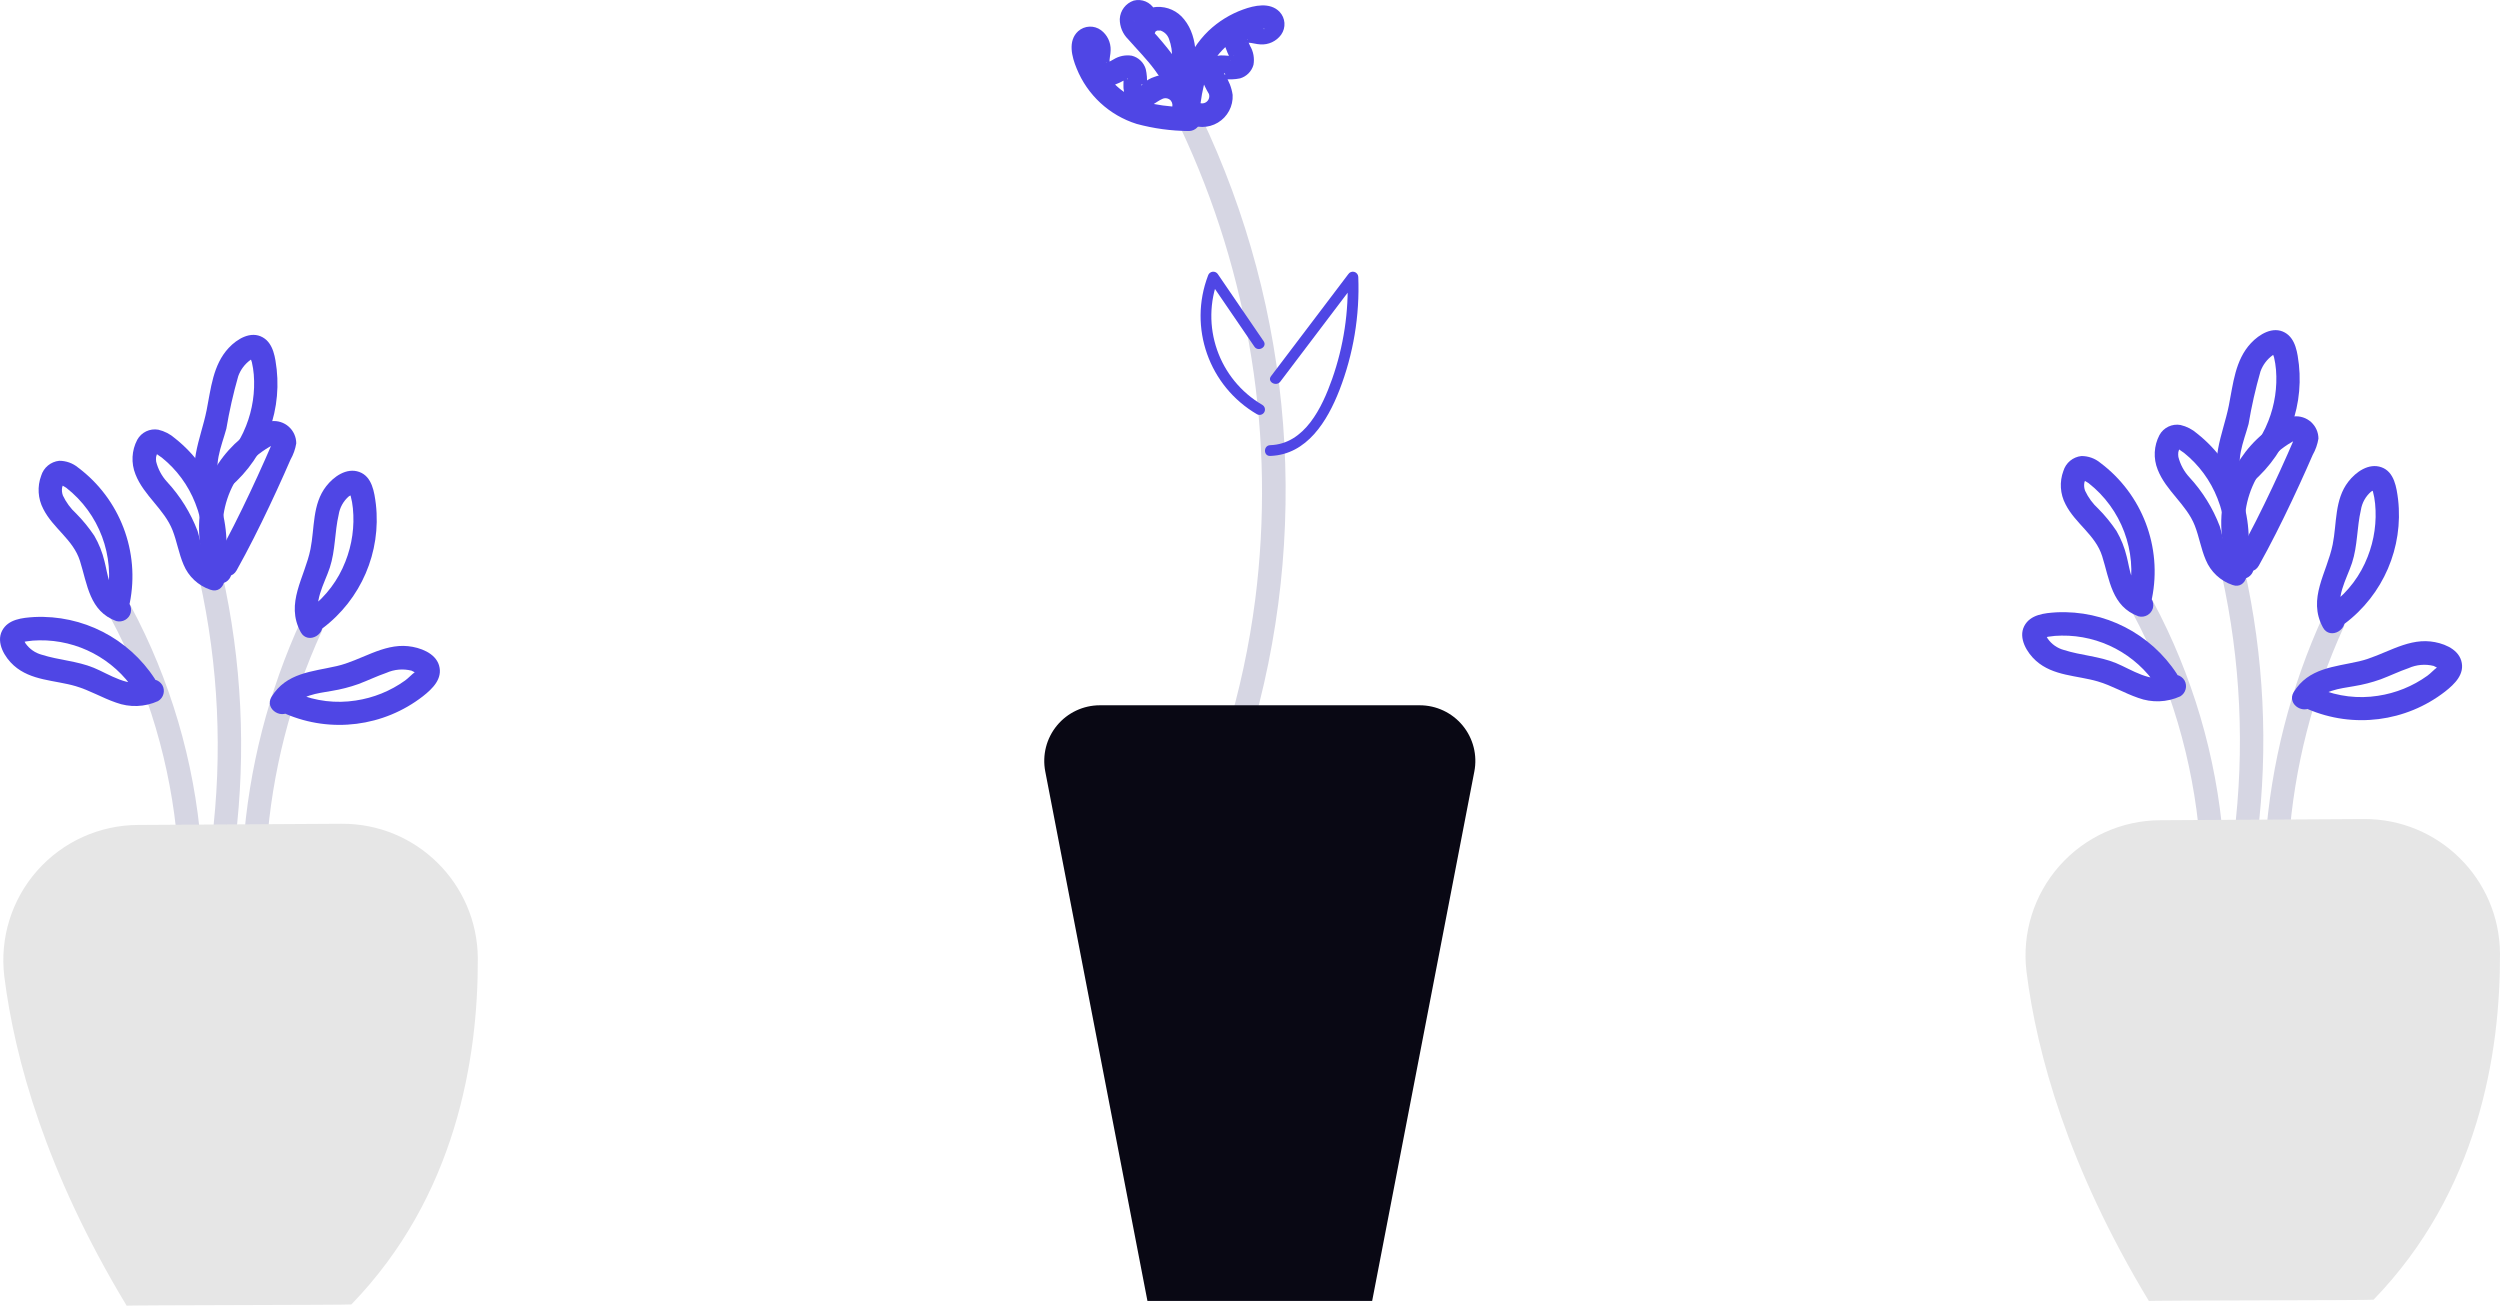
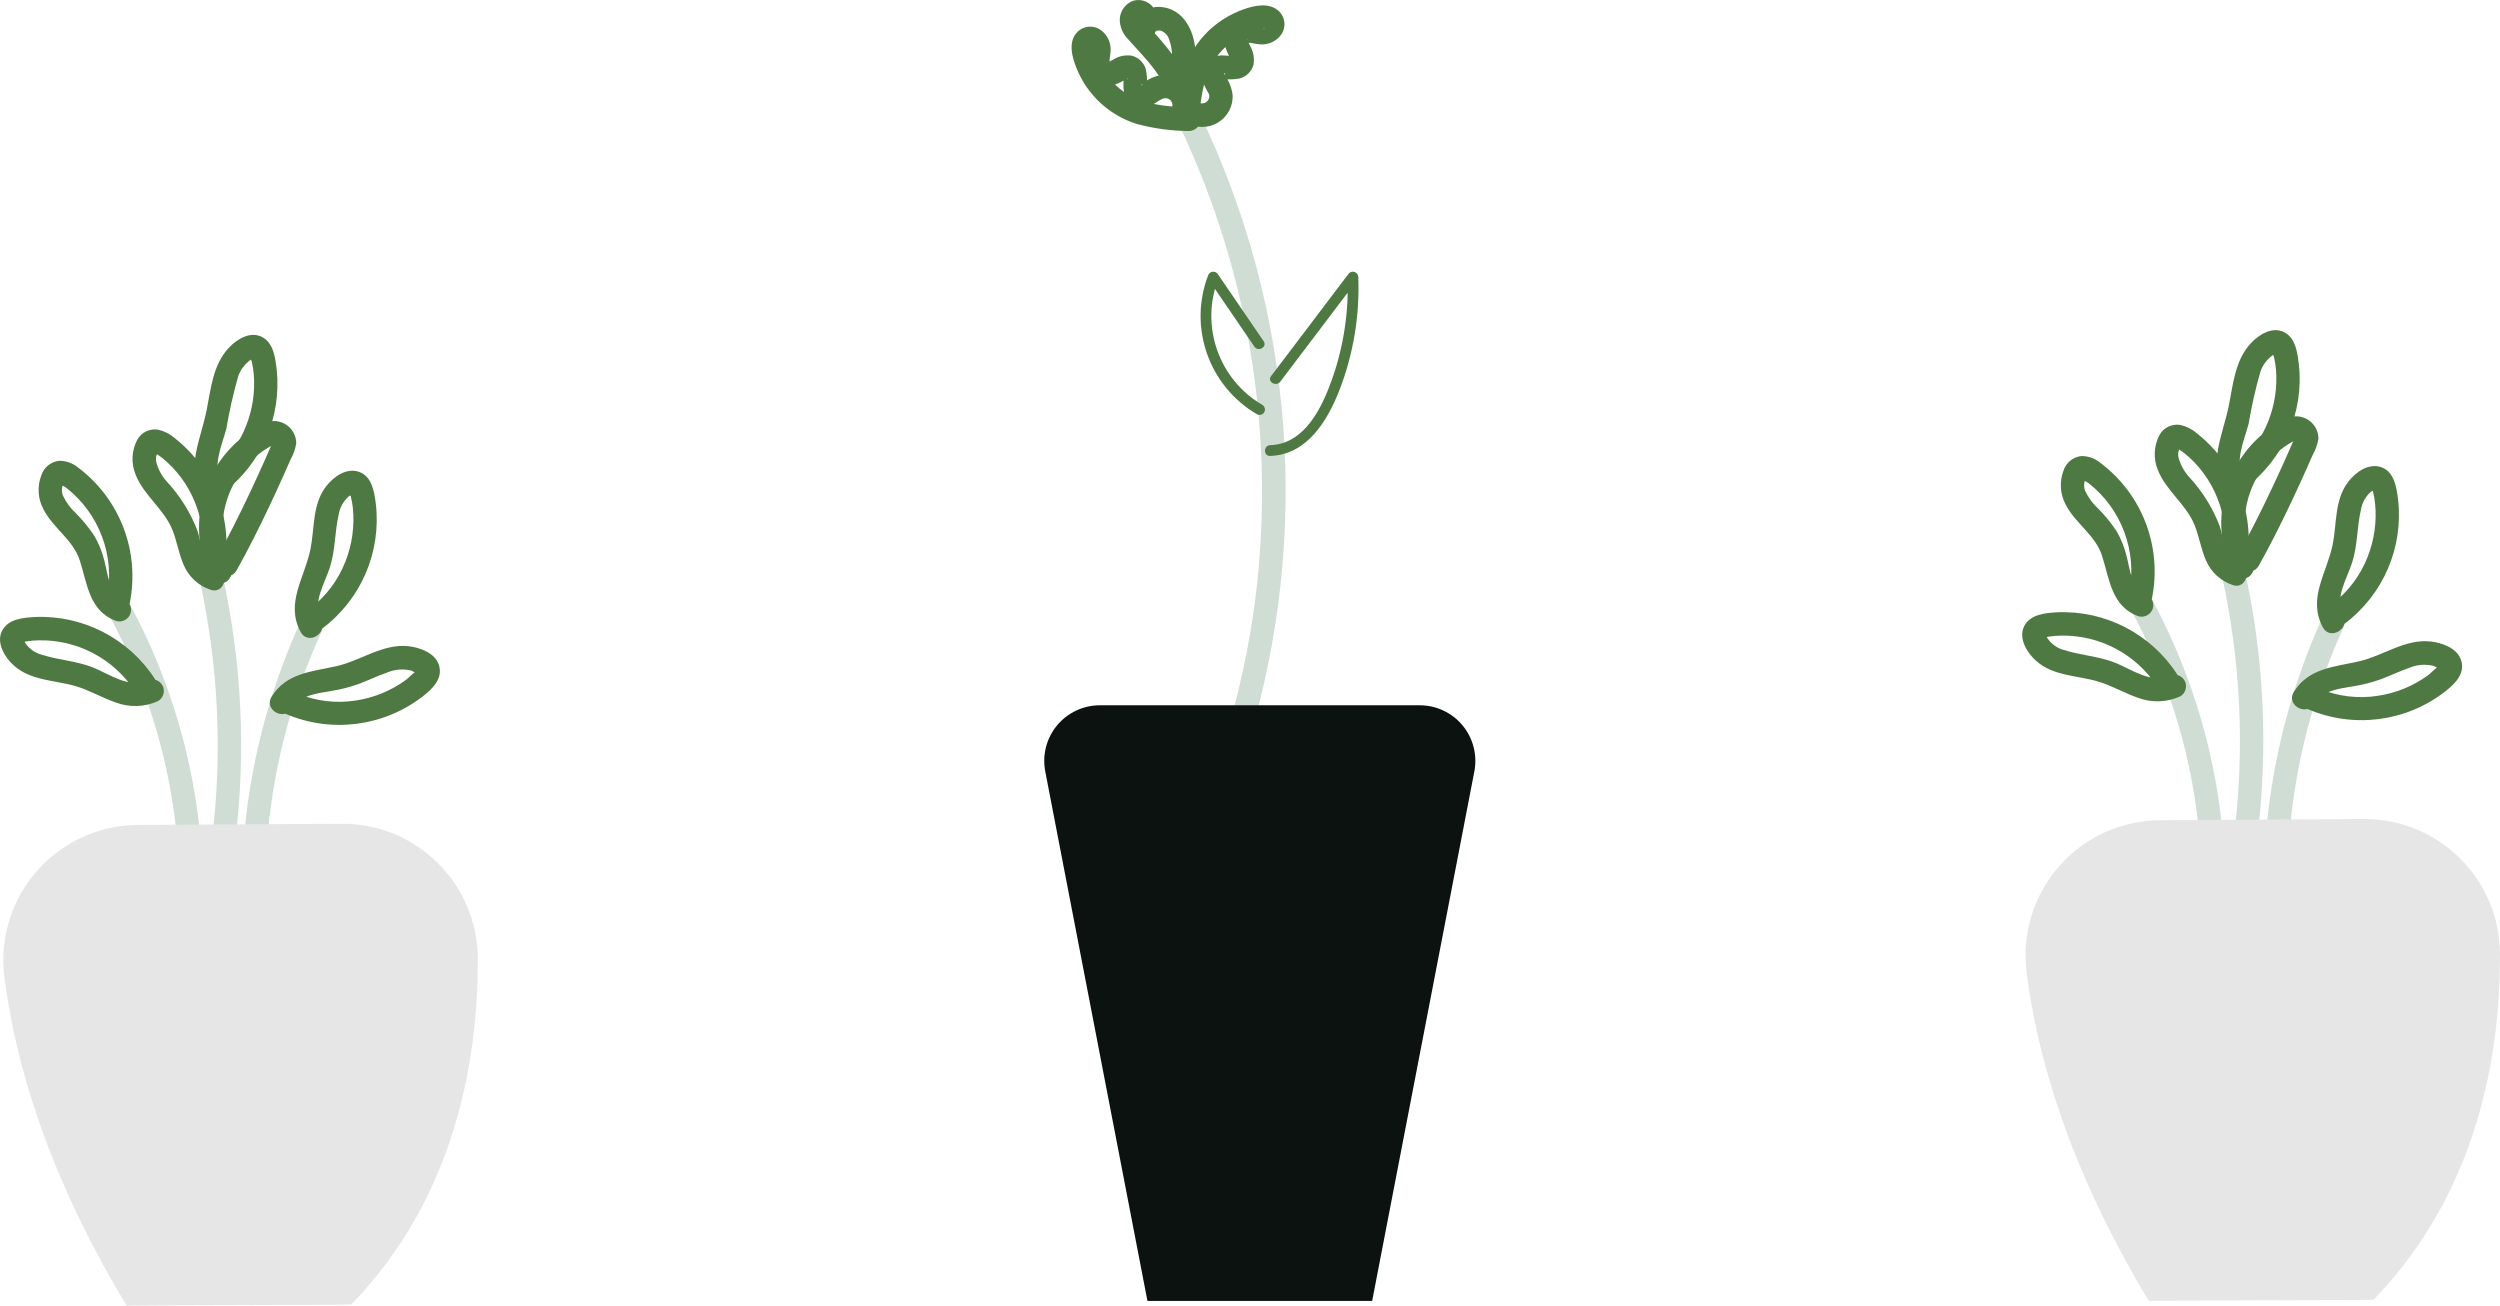
<svg xmlns="http://www.w3.org/2000/svg" width="959.999" height="501.403" viewBox="0 0 959.999 501.403" role="img" artist="Katerina Limpitsouni" source="https://undraw.co/">
  <g transform="translate(-480 -87.901)">
    <g transform="translate(880.992 87.901)">
      <g transform="translate(10.51 0)">
-         <path d="M849.472,751.681a334.007,334.007,0,0,0-18.415-240.543c-2.491-5.232-10.263-.664-7.779,4.546a327.894,327.894,0,0,1,28.748,181.35,320.519,320.519,0,0,1-11.244,52.25,4.508,4.508,0,0,0,8.685,2.4Z" transform="translate(-781.53 -466.738)" fill="#d6d6e3" />
-         <path d="M835.672,563.557,865.326,524.4l-3.852-1.043a105.254,105.254,0,0,1-5.908,39.205c-3.835,10.832-10.456,24.963-23.786,25.4-2.654.087-2.666,4.222,0,4.135,14.183-.463,21.991-13.489,26.595-25.276a108.284,108.284,0,0,0,7.236-43.463,2.087,2.087,0,0,0-3.852-1.043L832.1,561.47c-1.612,2.121,1.982,4.183,3.57,2.087Z" transform="translate(-755.534 -417.015)" fill="#4f46e5" />
-         <path d="M843.193,547.322,825.627,521.6a2.1,2.1,0,0,0-3.778.493,43.659,43.659,0,0,0,18.806,53.286,2.069,2.069,0,0,0,2.087-3.57,39.557,39.557,0,0,1-16.9-48.616l-3.778.493,17.569,25.716C841.108,551.592,844.7,549.526,843.193,547.322Z" transform="translate(-769.455 -416.298)" fill="#4f46e5" />
-         <path d="M857.5,531.932c-8.858-.436-18.067-.977-25.481-6.405a27.763,27.763,0,0,1-7.027-7.6,26.993,26.993,0,0,1-2.319-4.469,14.131,14.131,0,0,1-1.183-4.711c0,.432.429-.352,0,0l-.646.513a1.589,1.589,0,0,1-2.07.425c-.7.088-.218-1.089-.351,1a20.394,20.394,0,0,0-.028,6.792,8.082,8.082,0,0,0,10.407,5.8,29.573,29.573,0,0,0,4.364-2.056l.4-.2q.745-.351.123-.056c.351-.58.538.559-.032-.095h.379l-.457-.028a1.683,1.683,0,0,1-1.18-.878q-.218-.675-.071-.2c.144.2.148,1.093.077.225.024.292.024.587.028.878,0,.752-.046,1.5-.046,2.252a10.511,10.511,0,0,0,1.181,5.39,7.234,7.234,0,0,0,6.6,3.45c2.941-.137,4.606-2.189,7.091-3.306a2.775,2.775,0,0,1,3.341.643,2.86,2.86,0,0,1,.351,2.941,4.617,4.617,0,0,0,1.616,6.163,4.547,4.547,0,0,0,6.163-1.616,11.7,11.7,0,0,0-10.421-17.41,11.49,11.49,0,0,0-4.009.783,11.646,11.646,0,0,0-4.255,2.459c-1.6,1.982-.5-.049-.425.352,0-.046,1.6.892,1.722.973l.158.408q-.172-.756-.063.039c0-.429-.046-.857-.046-1.29a19.992,19.992,0,0,0-.439-5.941,7.5,7.5,0,0,0-5.352-5.123,10.242,10.242,0,0,0-6.992,1.405,25.7,25.7,0,0,1-2.46,1.272c.741-.281-.246.091-.351.045-.551-.211.527,0,.583,0,.313.137.812.8.857.808-.2-.042-.186-.738-.193-.864-.105-1.578.425-3.162.425-4.729a9.23,9.23,0,0,0-3.707-7.751,6.971,6.971,0,0,0-8.76.4c-4.079,3.753-2.414,9.887-.587,14.307a36.7,36.7,0,0,0,23.049,21.3,78.578,78.578,0,0,0,20.028,2.727,4.5,4.5,0,1,0,0-9.009Z" transform="translate(-812.488 -490.642)" fill="#4f46e5" />
-         <path d="M831.43,542.469c.833-8.433,1.8-17.392,7.15-24.307a28.589,28.589,0,0,1,8.542-7.319,25.586,25.586,0,0,1,4.75-2.108c.924-.3,1.862-.509,2.811-.763,1.655-.453-.312-.049.534-.116a6.723,6.723,0,0,1,.724-.025q.854.053.214,0c.657-.379.45.4.158,0l-.267-.2a2.182,2.182,0,0,1-.481-2.495c-.053-.576.952-.127-.506-.352a20.463,20.463,0,0,0-7.214-.411,8.05,8.05,0,0,0-6.324,10.207,39.273,39.273,0,0,0,2,4.722c-.292-.7.018.119.074.306.165.552-.123.766.063.127a2.885,2.885,0,0,1,.26-.864,1.7,1.7,0,0,1,.558-.548q.784-.288.036-.067c.067-.112,1.054,0,0-.028-.425,0-.85,0-1.276-.028-.653-.035-1.3-.105-1.953-.137a9.97,9.97,0,0,0-5.488,1.054,7.221,7.221,0,0,0-3.391,7.586,34.965,34.965,0,0,0,2.917,6.145,2.759,2.759,0,0,1-4.055,3.208c-5.066-2.832-9.613,4.944-4.546,7.779a11.693,11.693,0,0,0,17.7-10.643,18.439,18.439,0,0,0-2.962-7.677s-.482-.766-.292-.7c1.17.376-.587,1.838-.826,2.083l-.425.186q.749-.165-.081-.017c.414-.018.822,0,1.237,0a18.458,18.458,0,0,0,6.195-.214,7.534,7.534,0,0,0,5.154-5.193,10.693,10.693,0,0,0-1.307-7.294c-.14-.306-.861-1.964-.643-1.36-.028-.074-.376-1.209-.351-1.209.45,0-.475,1.55.066.453.633-1.275-.615,1.332-.7.987-.035-.144.84-.095.882-.091,1.577.039,3.12.6,4.7.657a9.093,9.093,0,0,0,7.98-3.724,6.964,6.964,0,0,0-.633-8.823c-3.678-3.753-9.662-2.431-14.019-.836a38.123,38.123,0,0,0-13.228,8.169,37.11,37.11,0,0,0-9.255,14.473,80.768,80.768,0,0,0-3.476,19.405,4.536,4.536,0,0,0,4.5,4.5,4.6,4.6,0,0,0,4.484-4.5Z" transform="translate(-782.588 -496.755)" fill="#4f46e5" />
-         <path d="M847.071,534.606a115.32,115.32,0,0,0-13.643-20.2q-1.846-2.2-3.805-4.3a30.056,30.056,0,0,1-3.334-3.63c-.193-.32-.148-.492-.257-.562q-.119-.467,0-.06a.8.8,0,0,1,0,.562c.056.351-.351.284.039-.06-.7.615-1.268,1.191-2.393.847-.422-.13-.7-.587-1.026-.759s.088-.14,0,.113c-.176.516-.636,1.69-.921,2.379l8.685,2.4c.116-.555.527-1.114,0-.471a5.922,5.922,0,0,1,.647-.653q-.436.351.239-.088c-.626.232.664-.2.681-.2-.871.186,1.191.183.439.024a5.2,5.2,0,0,1,3.559,3.268,18.732,18.732,0,0,1,1.173,7.674,41.111,41.111,0,0,1-.917,8.882,4.511,4.511,0,1,0,8.7,2.378c1.8-8.4,2.66-19.279-3.109-26.383a12.513,12.513,0,0,0-10.565-4.792,10.587,10.587,0,0,0-9.512,7.951,4.505,4.505,0,0,0,8.686,2.4,10.272,10.272,0,0,0,0-9.431,7.178,7.178,0,0,0-7.958-3.362,7.867,7.867,0,0,0-5.376,7.09,10.769,10.769,0,0,0,3.222,7.765c3.412,3.9,7.052,7.512,10.147,11.7a110.489,110.489,0,0,1,8.823,14.054,4.5,4.5,0,1,0,7.779-4.547Z" transform="translate(-798.615 -498.312)" fill="#4f46e5" />
+         <path d="M849.472,751.681a334.007,334.007,0,0,0-18.415-240.543c-2.491-5.232-10.263-.664-7.779,4.546a327.894,327.894,0,0,1,28.748,181.35,320.519,320.519,0,0,1-11.244,52.25,4.508,4.508,0,0,0,8.685,2.4Z" transform="translate(-781.53 -466.738)" fill="#d0ddd4" />
+         <path d="M835.672,563.557,865.326,524.4l-3.852-1.043a105.254,105.254,0,0,1-5.908,39.205c-3.835,10.832-10.456,24.963-23.786,25.4-2.654.087-2.666,4.222,0,4.135,14.183-.463,21.991-13.489,26.595-25.276a108.284,108.284,0,0,0,7.236-43.463,2.087,2.087,0,0,0-3.852-1.043L832.1,561.47c-1.612,2.121,1.982,4.183,3.57,2.087Z" transform="translate(-755.534 -417.015)" fill="#4f7942" />
+         <path d="M843.193,547.322,825.627,521.6a2.1,2.1,0,0,0-3.778.493,43.659,43.659,0,0,0,18.806,53.286,2.069,2.069,0,0,0,2.087-3.57,39.557,39.557,0,0,1-16.9-48.616l-3.778.493,17.569,25.716C841.108,551.592,844.7,549.526,843.193,547.322Z" transform="translate(-769.455 -416.298)" fill="#4f7942" />
+         <path d="M857.5,531.932c-8.858-.436-18.067-.977-25.481-6.405a27.763,27.763,0,0,1-7.027-7.6,26.993,26.993,0,0,1-2.319-4.469,14.131,14.131,0,0,1-1.183-4.711c0,.432.429-.352,0,0l-.646.513a1.589,1.589,0,0,1-2.07.425c-.7.088-.218-1.089-.351,1a20.394,20.394,0,0,0-.028,6.792,8.082,8.082,0,0,0,10.407,5.8,29.573,29.573,0,0,0,4.364-2.056l.4-.2q.745-.351.123-.056c.351-.58.538.559-.032-.095h.379l-.457-.028a1.683,1.683,0,0,1-1.18-.878q-.218-.675-.071-.2c.144.2.148,1.093.077.225.024.292.024.587.028.878,0,.752-.046,1.5-.046,2.252a10.511,10.511,0,0,0,1.181,5.39,7.234,7.234,0,0,0,6.6,3.45c2.941-.137,4.606-2.189,7.091-3.306a2.775,2.775,0,0,1,3.341.643,2.86,2.86,0,0,1,.351,2.941,4.617,4.617,0,0,0,1.616,6.163,4.547,4.547,0,0,0,6.163-1.616,11.7,11.7,0,0,0-10.421-17.41,11.49,11.49,0,0,0-4.009.783,11.646,11.646,0,0,0-4.255,2.459c-1.6,1.982-.5-.049-.425.352,0-.046,1.6.892,1.722.973l.158.408q-.172-.756-.063.039c0-.429-.046-.857-.046-1.29a19.992,19.992,0,0,0-.439-5.941,7.5,7.5,0,0,0-5.352-5.123,10.242,10.242,0,0,0-6.992,1.405,25.7,25.7,0,0,1-2.46,1.272c.741-.281-.246.091-.351.045-.551-.211.527,0,.583,0,.313.137.812.8.857.808-.2-.042-.186-.738-.193-.864-.105-1.578.425-3.162.425-4.729a9.23,9.23,0,0,0-3.707-7.751,6.971,6.971,0,0,0-8.76.4c-4.079,3.753-2.414,9.887-.587,14.307a36.7,36.7,0,0,0,23.049,21.3,78.578,78.578,0,0,0,20.028,2.727,4.5,4.5,0,1,0,0-9.009Z" transform="translate(-812.488 -490.642)" fill="#4f7942" />
+         <path d="M831.43,542.469c.833-8.433,1.8-17.392,7.15-24.307a28.589,28.589,0,0,1,8.542-7.319,25.586,25.586,0,0,1,4.75-2.108c.924-.3,1.862-.509,2.811-.763,1.655-.453-.312-.049.534-.116a6.723,6.723,0,0,1,.724-.025q.854.053.214,0c.657-.379.45.4.158,0l-.267-.2a2.182,2.182,0,0,1-.481-2.495c-.053-.576.952-.127-.506-.352a20.463,20.463,0,0,0-7.214-.411,8.05,8.05,0,0,0-6.324,10.207,39.273,39.273,0,0,0,2,4.722c-.292-.7.018.119.074.306.165.552-.123.766.063.127a2.885,2.885,0,0,1,.26-.864,1.7,1.7,0,0,1,.558-.548q.784-.288.036-.067c.067-.112,1.054,0,0-.028-.425,0-.85,0-1.276-.028-.653-.035-1.3-.105-1.953-.137a9.97,9.97,0,0,0-5.488,1.054,7.221,7.221,0,0,0-3.391,7.586,34.965,34.965,0,0,0,2.917,6.145,2.759,2.759,0,0,1-4.055,3.208c-5.066-2.832-9.613,4.944-4.546,7.779a11.693,11.693,0,0,0,17.7-10.643,18.439,18.439,0,0,0-2.962-7.677s-.482-.766-.292-.7c1.17.376-.587,1.838-.826,2.083l-.425.186q.749-.165-.081-.017c.414-.018.822,0,1.237,0a18.458,18.458,0,0,0,6.195-.214,7.534,7.534,0,0,0,5.154-5.193,10.693,10.693,0,0,0-1.307-7.294c-.14-.306-.861-1.964-.643-1.36-.028-.074-.376-1.209-.351-1.209.45,0-.475,1.55.066.453.633-1.275-.615,1.332-.7.987-.035-.144.84-.095.882-.091,1.577.039,3.12.6,4.7.657a9.093,9.093,0,0,0,7.98-3.724,6.964,6.964,0,0,0-.633-8.823c-3.678-3.753-9.662-2.431-14.019-.836a38.123,38.123,0,0,0-13.228,8.169,37.11,37.11,0,0,0-9.255,14.473,80.768,80.768,0,0,0-3.476,19.405,4.536,4.536,0,0,0,4.5,4.5,4.6,4.6,0,0,0,4.484-4.5Z" transform="translate(-782.588 -496.755)" fill="#4f7942" />
+         <path d="M847.071,534.606a115.32,115.32,0,0,0-13.643-20.2q-1.846-2.2-3.805-4.3a30.056,30.056,0,0,1-3.334-3.63c-.193-.32-.148-.492-.257-.562q-.119-.467,0-.06a.8.8,0,0,1,0,.562c.056.351-.351.284.039-.06-.7.615-1.268,1.191-2.393.847-.422-.13-.7-.587-1.026-.759s.088-.14,0,.113c-.176.516-.636,1.69-.921,2.379l8.685,2.4c.116-.555.527-1.114,0-.471a5.922,5.922,0,0,1,.647-.653q-.436.351.239-.088c-.626.232.664-.2.681-.2-.871.186,1.191.183.439.024a5.2,5.2,0,0,1,3.559,3.268,18.732,18.732,0,0,1,1.173,7.674,41.111,41.111,0,0,1-.917,8.882,4.511,4.511,0,1,0,8.7,2.378c1.8-8.4,2.66-19.279-3.109-26.383a12.513,12.513,0,0,0-10.565-4.792,10.587,10.587,0,0,0-9.512,7.951,4.505,4.505,0,0,0,8.686,2.4,10.272,10.272,0,0,0,0-9.431,7.178,7.178,0,0,0-7.958-3.362,7.867,7.867,0,0,0-5.376,7.09,10.769,10.769,0,0,0,3.222,7.765c3.412,3.9,7.052,7.512,10.147,11.7a110.489,110.489,0,0,1,8.823,14.054,4.5,4.5,0,1,0,7.779-4.547Z" transform="translate(-798.615 -498.312)" fill="#4f7942" />
      </g>
-       <path d="M935.779,794.686h-86.29l-39.24-203.331a21.359,21.359,0,0,1,20.972-25.4H954.05a21.359,21.359,0,0,1,20.972,25.4Z" transform="translate(-809.864 -295.127)" fill="#090814" />
+       <path d="M935.779,794.686h-86.29l-39.24-203.331a21.359,21.359,0,0,1,20.972-25.4H954.05a21.359,21.359,0,0,1,20.972,25.4Z" transform="translate(-809.864 -295.127)" fill="#0b1210" />
    </g>
    <g transform="translate(480 216.501)">
      <g transform="translate(0 0)">
-         <path d="M710.529,658.461a301.225,301.225,0,0,0-5.035-102.737c-1.261-5.656-9.95-3.26-8.685,2.4a294.084,294.084,0,0,1,4.712,100.341C700.807,664.2,709.823,664.15,710.529,658.461Z" transform="translate(-620.193 -464.155)" fill="#d6d6e3" />
-         <path d="M709.924,646.678a239.278,239.278,0,0,1,21.1-82.632c2.4-5.235-5.361-9.817-7.779-4.546a251.6,251.6,0,0,0-22.332,87.179C700.5,652.462,709.512,652.437,709.924,646.678Z" transform="translate(-607.522 -450.127)" fill="#d6d6e3" />
-         <path d="M723.329,649.583A234.424,234.424,0,0,0,696.4,558.131c-2.737-5.112-10.516-.569-7.779,4.546a223.315,223.315,0,0,1,25.7,86.9C714.791,655.32,723.807,655.359,723.329,649.583Z" transform="translate(-646.134 -453.955)" fill="#d6d6e3" />
-         <path d="M713.509,595.356c-5.141-1.876-5.717-9.711-6.915-14.219a36.417,36.417,0,0,0-3.925-9.838,57.736,57.736,0,0,0-6.974-8.545,22.137,22.137,0,0,1-5.074-6.886,6,6,0,0,1-.3-3.13,7.65,7.65,0,0,0,.376-1.406l.067-.155q.425-.826-1.283.242c0,.067,2.178,1.275,2.407,1.448A42.944,42.944,0,0,1,707.592,594.8c-1.166,5.66,7.515,8.081,8.685,2.4a52.152,52.152,0,0,0-19.845-52.1,11.274,11.274,0,0,0-7.259-2.586,8.127,8.127,0,0,0-6.9,5.727A15.688,15.688,0,0,0,683.078,561c3.745,7.46,11.493,11.742,14.082,19.95,2.874,9.114,3.661,19.356,13.952,23.109a4.546,4.546,0,0,0,5.541-3.162,4.6,4.6,0,0,0-3.162-5.541Z" transform="translate(-666.46 -494.169)" fill="#4f46e5" />
-         <path d="M722.572,592.354c-5.341-1.936-5.857-9.181-7.3-13.847a58.408,58.408,0,0,0-11.679-18.829,17.943,17.943,0,0,1-4.216-7.8,6.967,6.967,0,0,1-.042-1.69c.056-.541.51-1.377.432-1.869l.067-.155q.425-.826-1.282.242a6.465,6.465,0,0,1,.766.352c.678.579,1.539,1.015,2.249,1.581a42.129,42.129,0,0,1,12.81,17.438,42.572,42.572,0,0,1,2.291,24.019c-1.166,5.657,7.515,8.081,8.686,2.4a52.156,52.156,0,0,0-18.776-51.3,14.739,14.739,0,0,0-6.384-3.285,7.7,7.7,0,0,0-8.081,3.865,15.832,15.832,0,0,0-.682,13.274c3.187,8.18,11.072,13.376,14.251,21.51,1.683,4.308,2.382,8.918,4.216,13.176a17.006,17.006,0,0,0,10.277,9.617c5.46,1.978,7.811-6.722,2.4-8.686Z" transform="translate(-639.408 -503.205)" fill="#4f46e5" />
-         <path d="M715.906,600.874c-3.475-6.43,1.384-14.054,3.4-20.224,2.171-6.637,1.845-13.576,3.4-20.312a11.7,11.7,0,0,1,3.918-7.059c.569-.432,2.382-.924.956-1.128-1.054-.148-.538.028-.257,1.033a28.088,28.088,0,0,1,.843,4.684,43.92,43.92,0,0,1-2.871,20.463,41.575,41.575,0,0,1-13.383,17.891,4.649,4.649,0,0,0-1.616,6.163A4.536,4.536,0,0,0,716.464,604a52.219,52.219,0,0,0,20.526-47.725c-.58-4.532-1.406-10.586-6.388-12.361-4.866-1.739-9.81,1.788-12.695,5.509-5.386,6.943-4.389,15.99-6.026,24.138-2.2,10.927-9.778,20.73-3.753,31.861,2.758,5.1,10.541.559,7.779-4.547Z" transform="translate(-592.658 -491.294)" fill="#4f46e5" />
-         <path d="M706.674,587.86c-3.735-6.848-.053-14.529,1.806-21.4a182.811,182.811,0,0,1,4.568-20.182,13.189,13.189,0,0,1,4.666-6.216,10.9,10.9,0,0,1,1.336-.724c-.046-.306-1.367-.19-1.321-.292a10.546,10.546,0,0,0,.545,1.859,33.456,33.456,0,0,1,.741,4.75,44.069,44.069,0,0,1-2.945,19.676,41.579,41.579,0,0,1-13.383,17.891,4.648,4.648,0,0,0-1.616,6.163A4.536,4.536,0,0,0,707.232,591a52.188,52.188,0,0,0,20.579-47.328c-.527-4.3-1.163-9.922-5.361-12.3-4.606-2.614-9.891.657-13.064,4.055-6.1,6.535-6.816,15.636-8.492,23.98-2.249,11.212-8.039,21.939-2,33.028,2.776,5.091,10.558.548,7.779-4.546Z" transform="translate(-621.562 -530.432)" fill="#4f46e5" />
-         <path d="M711.917,584.319c3.236-5.27,9.8-5.794,15.361-6.785a58.152,58.152,0,0,0,10.221-2.625c3.6-1.346,7.073-3.043,10.713-4.294a14.873,14.873,0,0,1,9.677-.854c.183.063,2.217,1.181,2.294,1.142.292-.155-.492-1.184-.425-1.188-.042,0-.351.467-.429.513-1.374.949-2.519,2.319-3.89,3.31a43.592,43.592,0,0,1-18.974,7.695,41.77,41.77,0,0,1-22.444-2.691,4.656,4.656,0,0,0-6.163,1.616,4.536,4.536,0,0,0,1.617,6.163,52.332,52.332,0,0,0,52.777-6.711c3.672-2.888,7.73-6.743,6.2-11.893-1.43-4.771-7.378-6.88-11.837-7.35-9.7-1.033-18.235,5.537-27.364,7.625-9.532,2.182-19.434,2.561-25.1,11.784-3.046,4.954,4.743,9.487,7.779,4.547Z" transform="translate(-599.867 -440.833)" fill="#4f46e5" />
-         <path d="M708.635,594.3a36.288,36.288,0,0,1,15.151-45.733q.523-.3,1.054-.583.991-.169.3-.46c.734-2.481-.285-.534-.555.095q-1.226,2.86-2.488,5.7-2.811,6.352-5.783,12.649c-4.076,8.636-8.338,17.2-13,25.53-2.832,5.067,4.943,9.613,7.779,4.547,4.515-8.081,8.654-16.352,12.614-24.711q2.906-6.135,5.671-12.333,1.212-2.723,2.4-5.456A18.936,18.936,0,0,0,734,547.263a8.58,8.58,0,0,0-9.508-8.521,26.351,26.351,0,0,0-11.77,6.634A45.027,45.027,0,0,0,698.6,566.486a45.98,45.98,0,0,0,2.252,32.371,4.537,4.537,0,0,0,6.163,1.617,4.617,4.617,0,0,0,1.616-6.163Z" transform="translate(-620.239 -505.615)" fill="#4f46e5" />
-         <path d="M733.753,582.039c-6.469,2.9-14.36-2.635-20.157-5.014-6.479-2.656-13.408-2.916-20.027-5.032a11.127,11.127,0,0,1-6.149-4.29,8.856,8.856,0,0,0-.7-1.223c.228.053-.97.8-.454.7.46-.095.921-.207,1.388-.292a32.526,32.526,0,0,1,5.053-.411,43.08,43.08,0,0,1,36.541,19.324c3.127,4.859,10.927.351,7.779-4.547a52.211,52.211,0,0,0-46.305-23.724c-4.515.288-10.038.787-12.357,5.3-2.368,4.61,1.082,10.249,4.522,13.317,6.6,5.889,15.713,5.573,23.748,7.927,5.362,1.571,10.189,4.49,15.46,6.3a21.226,21.226,0,0,0,16.184-.569,4.536,4.536,0,0,0,1.617-6.163,4.613,4.613,0,0,0-6.163-1.617Z" transform="translate(-677.58 -449.192)" fill="#4f46e5" />
+         <path d="M710.529,658.461a301.225,301.225,0,0,0-5.035-102.737c-1.261-5.656-9.95-3.26-8.685,2.4a294.084,294.084,0,0,1,4.712,100.341C700.807,664.2,709.823,664.15,710.529,658.461Z" transform="translate(-620.193 -464.155)" fill="#d0ddd4" />
+         <path d="M709.924,646.678a239.278,239.278,0,0,1,21.1-82.632c2.4-5.235-5.361-9.817-7.779-4.546a251.6,251.6,0,0,0-22.332,87.179C700.5,652.462,709.512,652.437,709.924,646.678Z" transform="translate(-607.522 -450.127)" fill="#d0ddd4" />
+         <path d="M723.329,649.583A234.424,234.424,0,0,0,696.4,558.131c-2.737-5.112-10.516-.569-7.779,4.546a223.315,223.315,0,0,1,25.7,86.9C714.791,655.32,723.807,655.359,723.329,649.583Z" transform="translate(-646.134 -453.955)" fill="#d0ddd4" />
+         <path d="M713.509,595.356c-5.141-1.876-5.717-9.711-6.915-14.219a36.417,36.417,0,0,0-3.925-9.838,57.736,57.736,0,0,0-6.974-8.545,22.137,22.137,0,0,1-5.074-6.886,6,6,0,0,1-.3-3.13,7.65,7.65,0,0,0,.376-1.406l.067-.155q.425-.826-1.283.242c0,.067,2.178,1.275,2.407,1.448A42.944,42.944,0,0,1,707.592,594.8c-1.166,5.66,7.515,8.081,8.685,2.4a52.152,52.152,0,0,0-19.845-52.1,11.274,11.274,0,0,0-7.259-2.586,8.127,8.127,0,0,0-6.9,5.727A15.688,15.688,0,0,0,683.078,561c3.745,7.46,11.493,11.742,14.082,19.95,2.874,9.114,3.661,19.356,13.952,23.109a4.546,4.546,0,0,0,5.541-3.162,4.6,4.6,0,0,0-3.162-5.541Z" transform="translate(-666.46 -494.169)" fill="#4f7942" />
+         <path d="M722.572,592.354c-5.341-1.936-5.857-9.181-7.3-13.847a58.408,58.408,0,0,0-11.679-18.829,17.943,17.943,0,0,1-4.216-7.8,6.967,6.967,0,0,1-.042-1.69c.056-.541.51-1.377.432-1.869l.067-.155q.425-.826-1.282.242a6.465,6.465,0,0,1,.766.352c.678.579,1.539,1.015,2.249,1.581a42.129,42.129,0,0,1,12.81,17.438,42.572,42.572,0,0,1,2.291,24.019c-1.166,5.657,7.515,8.081,8.686,2.4a52.156,52.156,0,0,0-18.776-51.3,14.739,14.739,0,0,0-6.384-3.285,7.7,7.7,0,0,0-8.081,3.865,15.832,15.832,0,0,0-.682,13.274c3.187,8.18,11.072,13.376,14.251,21.51,1.683,4.308,2.382,8.918,4.216,13.176a17.006,17.006,0,0,0,10.277,9.617c5.46,1.978,7.811-6.722,2.4-8.686Z" transform="translate(-639.408 -503.205)" fill="#4f7942" />
+         <path d="M715.906,600.874c-3.475-6.43,1.384-14.054,3.4-20.224,2.171-6.637,1.845-13.576,3.4-20.312a11.7,11.7,0,0,1,3.918-7.059c.569-.432,2.382-.924.956-1.128-1.054-.148-.538.028-.257,1.033a28.088,28.088,0,0,1,.843,4.684,43.92,43.92,0,0,1-2.871,20.463,41.575,41.575,0,0,1-13.383,17.891,4.649,4.649,0,0,0-1.616,6.163A4.536,4.536,0,0,0,716.464,604a52.219,52.219,0,0,0,20.526-47.725c-.58-4.532-1.406-10.586-6.388-12.361-4.866-1.739-9.81,1.788-12.695,5.509-5.386,6.943-4.389,15.99-6.026,24.138-2.2,10.927-9.778,20.73-3.753,31.861,2.758,5.1,10.541.559,7.779-4.547Z" transform="translate(-592.658 -491.294)" fill="#4f7942" />
+         <path d="M706.674,587.86c-3.735-6.848-.053-14.529,1.806-21.4a182.811,182.811,0,0,1,4.568-20.182,13.189,13.189,0,0,1,4.666-6.216,10.9,10.9,0,0,1,1.336-.724c-.046-.306-1.367-.19-1.321-.292a10.546,10.546,0,0,0,.545,1.859,33.456,33.456,0,0,1,.741,4.75,44.069,44.069,0,0,1-2.945,19.676,41.579,41.579,0,0,1-13.383,17.891,4.648,4.648,0,0,0-1.616,6.163A4.536,4.536,0,0,0,707.232,591a52.188,52.188,0,0,0,20.579-47.328c-.527-4.3-1.163-9.922-5.361-12.3-4.606-2.614-9.891.657-13.064,4.055-6.1,6.535-6.816,15.636-8.492,23.98-2.249,11.212-8.039,21.939-2,33.028,2.776,5.091,10.558.548,7.779-4.546Z" transform="translate(-621.562 -530.432)" fill="#4f7942" />
+         <path d="M711.917,584.319c3.236-5.27,9.8-5.794,15.361-6.785a58.152,58.152,0,0,0,10.221-2.625c3.6-1.346,7.073-3.043,10.713-4.294a14.873,14.873,0,0,1,9.677-.854c.183.063,2.217,1.181,2.294,1.142.292-.155-.492-1.184-.425-1.188-.042,0-.351.467-.429.513-1.374.949-2.519,2.319-3.89,3.31a43.592,43.592,0,0,1-18.974,7.695,41.77,41.77,0,0,1-22.444-2.691,4.656,4.656,0,0,0-6.163,1.616,4.536,4.536,0,0,0,1.617,6.163,52.332,52.332,0,0,0,52.777-6.711c3.672-2.888,7.73-6.743,6.2-11.893-1.43-4.771-7.378-6.88-11.837-7.35-9.7-1.033-18.235,5.537-27.364,7.625-9.532,2.182-19.434,2.561-25.1,11.784-3.046,4.954,4.743,9.487,7.779,4.547Z" transform="translate(-599.867 -440.833)" fill="#4f7942" />
+         <path d="M708.635,594.3a36.288,36.288,0,0,1,15.151-45.733q.523-.3,1.054-.583.991-.169.3-.46c.734-2.481-.285-.534-.555.095q-1.226,2.86-2.488,5.7-2.811,6.352-5.783,12.649c-4.076,8.636-8.338,17.2-13,25.53-2.832,5.067,4.943,9.613,7.779,4.547,4.515-8.081,8.654-16.352,12.614-24.711q2.906-6.135,5.671-12.333,1.212-2.723,2.4-5.456A18.936,18.936,0,0,0,734,547.263a8.58,8.58,0,0,0-9.508-8.521,26.351,26.351,0,0,0-11.77,6.634A45.027,45.027,0,0,0,698.6,566.486a45.98,45.98,0,0,0,2.252,32.371,4.537,4.537,0,0,0,6.163,1.617,4.617,4.617,0,0,0,1.616-6.163Z" transform="translate(-620.239 -505.615)" fill="#4f7942" />
+         <path d="M733.753,582.039c-6.469,2.9-14.36-2.635-20.157-5.014-6.479-2.656-13.408-2.916-20.027-5.032a11.127,11.127,0,0,1-6.149-4.29,8.856,8.856,0,0,0-.7-1.223c.228.053-.97.8-.454.7.46-.095.921-.207,1.388-.292a32.526,32.526,0,0,1,5.053-.411,43.08,43.08,0,0,1,36.541,19.324c3.127,4.859,10.927.351,7.779-4.547a52.211,52.211,0,0,0-46.305-23.724c-4.515.288-10.038.787-12.357,5.3-2.368,4.61,1.082,10.249,4.522,13.317,6.6,5.889,15.713,5.573,23.748,7.927,5.362,1.571,10.189,4.49,15.46,6.3a21.226,21.226,0,0,0,16.184-.569,4.536,4.536,0,0,0,1.617-6.163,4.613,4.613,0,0,0-6.163-1.617Z" transform="translate(-677.58 -449.192)" fill="#4f7942" />
      </g>
      <path d="M811.542,761.892c-.562.253-86.838.253-86.276.5-31-51.351-43.02-94.754-47-126.52a51.92,51.92,0,0,1,51.383-58.1l78.093-.457A52,52,0,0,1,860.1,628.966C860.257,667.584,851.632,720.509,811.542,761.892Z" transform="translate(-676.622 -389.591)" fill="#e6e6e6" />
    </g>
    <g transform="translate(1256.52 214.676)">
      <g transform="translate(0.001 0)">
-         <path d="M967.316,658.008a301.242,301.242,0,0,0-5.035-102.737c-1.261-5.657-9.95-3.264-8.685,2.4a294.083,294.083,0,0,1,4.712,100.341C957.594,663.749,966.61,663.7,967.316,658.008Z" transform="translate(-876.981 -463.688)" fill="#d6d6e3" />
-         <path d="M966.71,646.224a239.273,239.273,0,0,1,21.1-82.632c2.4-5.232-5.362-9.817-7.779-4.547A251.584,251.584,0,0,0,957.7,646.224C957.29,652.007,966.3,651.983,966.71,646.224Z" transform="translate(-864.312 -449.659)" fill="#d6d6e3" />
-         <path d="M980.115,649.127a234.414,234.414,0,0,0-26.928-91.451c-2.737-5.112-10.516-.569-7.779,4.547a223.309,223.309,0,0,1,25.695,86.9C971.581,654.872,980.593,654.924,980.115,649.127Z" transform="translate(-902.924 -453.493)" fill="#d6d6e3" />
-         <path d="M970.3,594.9c-5.141-1.876-5.717-9.711-6.915-14.219a36.41,36.41,0,0,0-3.924-9.838,57.705,57.705,0,0,0-6.975-8.545,22.153,22.153,0,0,1-5.073-6.887,5.992,5.992,0,0,1-.3-3.131,7.677,7.677,0,0,0,.376-1.406l.067-.155q.425-.826-1.282.242c0,.067,2.178,1.275,2.407,1.448a42.947,42.947,0,0,1,15.705,41.931c-1.166,5.657,7.516,8.081,8.686,2.4a52.152,52.152,0,0,0-19.848-52.107,11.281,11.281,0,0,0-7.26-2.586,8.131,8.131,0,0,0-6.9,5.727,15.69,15.69,0,0,0,.808,12.765c3.745,7.459,11.493,11.742,14.082,19.95,2.874,9.114,3.661,19.356,13.953,23.109a4.546,4.546,0,0,0,5.541-3.162,4.6,4.6,0,0,0-3.162-5.541Z" transform="translate(-923.246 -493.704)" fill="#4f46e5" />
-         <path d="M979.357,591.9c-5.34-1.936-5.857-9.181-7.3-13.847a58.394,58.394,0,0,0-11.675-18.829,17.95,17.95,0,0,1-4.217-7.8,6.924,6.924,0,0,1-.042-1.69c.056-.541.509-1.378.432-1.869l.067-.155q.425-.826-1.283.242a6.273,6.273,0,0,1,.766.351c.678.58,1.539,1.015,2.249,1.581a42.128,42.128,0,0,1,12.811,17.438,42.572,42.572,0,0,1,2.291,24.019c-1.167,5.657,7.515,8.081,8.685,2.4a52.155,52.155,0,0,0-18.776-51.3,14.732,14.732,0,0,0-6.384-3.285,7.7,7.7,0,0,0-8.081,3.865,15.832,15.832,0,0,0-.681,13.275c3.187,8.18,11.071,13.376,14.251,21.51,1.683,4.308,2.382,8.918,4.216,13.176a17,17,0,0,0,10.277,9.617C982.421,602.569,984.757,593.865,979.357,591.9Z" transform="translate(-896.189 -502.739)" fill="#4f46e5" />
-         <path d="M972.691,600.423c-3.475-6.43,1.384-14.054,3.4-20.224,2.171-6.637,1.845-13.576,3.4-20.312a11.7,11.7,0,0,1,3.917-7.059c.569-.432,2.382-.924.956-1.124-1.054-.148-.538.028-.256,1.033a28.2,28.2,0,0,1,.843,4.683,43.916,43.916,0,0,1-2.871,20.463A41.573,41.573,0,0,1,968.7,595.774a4.649,4.649,0,0,0-1.616,6.163,4.536,4.536,0,0,0,6.163,1.616,52.219,52.219,0,0,0,20.53-47.725c-.58-4.533-1.406-10.586-6.388-12.361-4.866-1.739-9.81,1.788-12.695,5.509-5.386,6.943-4.388,15.99-6.026,24.138-2.2,10.927-9.778,20.73-3.752,31.861C967.667,610.081,975.446,605.514,972.691,600.423Z" transform="translate(-849.436 -490.815)" fill="#4f46e5" />
-         <path d="M963.465,587.416c-3.735-6.848-.053-14.529,1.806-21.4a182.78,182.78,0,0,1,4.567-20.182,13.185,13.185,0,0,1,4.666-6.216,10.926,10.926,0,0,1,1.335-.724c-.046-.306-1.367-.19-1.321-.292a10.612,10.612,0,0,0,.544,1.859,33.252,33.252,0,0,1,.742,4.75,44.088,44.088,0,0,1-2.945,19.676,41.572,41.572,0,0,1-13.387,17.878,4.648,4.648,0,0,0-1.616,6.162,4.536,4.536,0,0,0,6.163,1.617A52.187,52.187,0,0,0,984.6,543.219c-.527-4.3-1.163-9.922-5.362-12.3-4.606-2.614-9.891.657-13.063,4.055-6.1,6.535-6.816,15.635-8.489,23.98-2.249,11.212-8.039,21.939-2,33.028,2.776,5.091,10.558.548,7.779-4.547Z" transform="translate(-878.34 -529.974)" fill="#4f46e5" />
-         <path d="M968.7,583.871c3.236-5.27,9.8-5.794,15.361-6.785a58.112,58.112,0,0,0,10.221-2.624c3.605-1.346,7.073-3.043,10.713-4.294a14.87,14.87,0,0,1,9.676-.853c.183.063,2.217,1.18,2.295,1.138.292-.155-.492-1.184-.425-1.188-.042,0-.351.467-.425.513-1.374.945-2.519,2.319-3.889,3.31a43.567,43.567,0,0,1-18.974,7.695,41.759,41.759,0,0,1-22.445-2.691,4.655,4.655,0,0,0-6.163,1.616,4.537,4.537,0,0,0,1.616,6.163,52.33,52.33,0,0,0,52.777-6.711c3.672-2.888,7.73-6.743,6.2-11.894-1.43-4.771-7.378-6.88-11.837-7.354-9.7-1.033-18.235,5.537-27.364,7.624-9.532,2.182-19.434,2.561-25.1,11.784-3.046,4.954,4.744,9.487,7.779,4.547Z" transform="translate(-856.65 -440.371)" fill="#4f46e5" />
-         <path d="M965.422,593.849a36.288,36.288,0,0,1,15.151-45.733q.52-.3,1.054-.583.991-.169.3-.46c.734-2.481-.285-.534-.555.095q-1.226,2.86-2.488,5.7-2.81,6.353-5.783,12.649c-4.076,8.636-8.338,17.2-13,25.53-2.832,5.067,4.943,9.613,7.779,4.547,4.515-8.081,8.654-16.352,12.614-24.711q2.906-6.135,5.671-12.333,1.212-2.723,2.4-5.456a18.92,18.92,0,0,0,2.22-6.286,8.58,8.58,0,0,0-9.507-8.521,26.354,26.354,0,0,0-11.77,6.634,45.027,45.027,0,0,0-14.114,21.109,45.975,45.975,0,0,0,2.252,32.371,4.536,4.536,0,0,0,6.163,1.617,4.617,4.617,0,0,0,1.616-6.163Z" transform="translate(-877.026 -505.151)" fill="#4f46e5" />
-         <path d="M990.542,581.586c-6.468,2.9-14.36-2.635-20.157-5.014-6.479-2.656-13.407-2.917-20.027-5.032a11.131,11.131,0,0,1-6.152-4.29,8.861,8.861,0,0,0-.7-1.223c.228.053-.97.8-.453.7.46-.095.921-.207,1.388-.292a32.553,32.553,0,0,1,5.053-.411,43.082,43.082,0,0,1,36.541,19.325c3.127,4.859,10.927.351,7.779-4.547A52.21,52.21,0,0,0,947.5,557.082c-4.515.288-10.038.79-12.357,5.3-2.368,4.61,1.082,10.249,4.522,13.316,6.6,5.889,15.713,5.573,23.748,7.927,5.362,1.571,10.189,4.49,15.46,6.3a21.225,21.225,0,0,0,16.183-.569,4.535,4.535,0,0,0,1.617-6.163,4.613,4.613,0,0,0-6.163-1.616Z" transform="translate(-934.365 -448.725)" fill="#4f46e5" />
+         <path d="M967.316,658.008a301.242,301.242,0,0,0-5.035-102.737c-1.261-5.657-9.95-3.264-8.685,2.4a294.083,294.083,0,0,1,4.712,100.341C957.594,663.749,966.61,663.7,967.316,658.008Z" transform="translate(-876.981 -463.688)" fill="#d0ddd4" />
+         <path d="M966.71,646.224a239.273,239.273,0,0,1,21.1-82.632c2.4-5.232-5.362-9.817-7.779-4.547A251.584,251.584,0,0,0,957.7,646.224C957.29,652.007,966.3,651.983,966.71,646.224Z" transform="translate(-864.312 -449.659)" fill="#d0ddd4" />
+         <path d="M980.115,649.127a234.414,234.414,0,0,0-26.928-91.451c-2.737-5.112-10.516-.569-7.779,4.547a223.309,223.309,0,0,1,25.695,86.9C971.581,654.872,980.593,654.924,980.115,649.127Z" transform="translate(-902.924 -453.493)" fill="#d0ddd4" />
+         <path d="M970.3,594.9c-5.141-1.876-5.717-9.711-6.915-14.219a36.41,36.41,0,0,0-3.924-9.838,57.705,57.705,0,0,0-6.975-8.545,22.153,22.153,0,0,1-5.073-6.887,5.992,5.992,0,0,1-.3-3.131,7.677,7.677,0,0,0,.376-1.406l.067-.155q.425-.826-1.282.242c0,.067,2.178,1.275,2.407,1.448a42.947,42.947,0,0,1,15.705,41.931c-1.166,5.657,7.516,8.081,8.686,2.4a52.152,52.152,0,0,0-19.848-52.107,11.281,11.281,0,0,0-7.26-2.586,8.131,8.131,0,0,0-6.9,5.727,15.69,15.69,0,0,0,.808,12.765c3.745,7.459,11.493,11.742,14.082,19.95,2.874,9.114,3.661,19.356,13.953,23.109a4.546,4.546,0,0,0,5.541-3.162,4.6,4.6,0,0,0-3.162-5.541Z" transform="translate(-923.246 -493.704)" fill="#4f7942" />
+         <path d="M979.357,591.9c-5.34-1.936-5.857-9.181-7.3-13.847a58.394,58.394,0,0,0-11.675-18.829,17.95,17.95,0,0,1-4.217-7.8,6.924,6.924,0,0,1-.042-1.69c.056-.541.509-1.378.432-1.869l.067-.155q.425-.826-1.283.242a6.273,6.273,0,0,1,.766.351c.678.58,1.539,1.015,2.249,1.581a42.128,42.128,0,0,1,12.811,17.438,42.572,42.572,0,0,1,2.291,24.019c-1.167,5.657,7.515,8.081,8.685,2.4a52.155,52.155,0,0,0-18.776-51.3,14.732,14.732,0,0,0-6.384-3.285,7.7,7.7,0,0,0-8.081,3.865,15.832,15.832,0,0,0-.681,13.275c3.187,8.18,11.071,13.376,14.251,21.51,1.683,4.308,2.382,8.918,4.216,13.176a17,17,0,0,0,10.277,9.617C982.421,602.569,984.757,593.865,979.357,591.9Z" transform="translate(-896.189 -502.739)" fill="#4f7942" />
+         <path d="M972.691,600.423c-3.475-6.43,1.384-14.054,3.4-20.224,2.171-6.637,1.845-13.576,3.4-20.312a11.7,11.7,0,0,1,3.917-7.059c.569-.432,2.382-.924.956-1.124-1.054-.148-.538.028-.256,1.033a28.2,28.2,0,0,1,.843,4.683,43.916,43.916,0,0,1-2.871,20.463A41.573,41.573,0,0,1,968.7,595.774a4.649,4.649,0,0,0-1.616,6.163,4.536,4.536,0,0,0,6.163,1.616,52.219,52.219,0,0,0,20.53-47.725c-.58-4.533-1.406-10.586-6.388-12.361-4.866-1.739-9.81,1.788-12.695,5.509-5.386,6.943-4.388,15.99-6.026,24.138-2.2,10.927-9.778,20.73-3.752,31.861C967.667,610.081,975.446,605.514,972.691,600.423Z" transform="translate(-849.436 -490.815)" fill="#4f7942" />
+         <path d="M963.465,587.416c-3.735-6.848-.053-14.529,1.806-21.4a182.78,182.78,0,0,1,4.567-20.182,13.185,13.185,0,0,1,4.666-6.216,10.926,10.926,0,0,1,1.335-.724c-.046-.306-1.367-.19-1.321-.292a10.612,10.612,0,0,0,.544,1.859,33.252,33.252,0,0,1,.742,4.75,44.088,44.088,0,0,1-2.945,19.676,41.572,41.572,0,0,1-13.387,17.878,4.648,4.648,0,0,0-1.616,6.162,4.536,4.536,0,0,0,6.163,1.617A52.187,52.187,0,0,0,984.6,543.219c-.527-4.3-1.163-9.922-5.362-12.3-4.606-2.614-9.891.657-13.063,4.055-6.1,6.535-6.816,15.635-8.489,23.98-2.249,11.212-8.039,21.939-2,33.028,2.776,5.091,10.558.548,7.779-4.547Z" transform="translate(-878.34 -529.974)" fill="#4f7942" />
+         <path d="M968.7,583.871c3.236-5.27,9.8-5.794,15.361-6.785a58.112,58.112,0,0,0,10.221-2.624c3.605-1.346,7.073-3.043,10.713-4.294a14.87,14.87,0,0,1,9.676-.853c.183.063,2.217,1.18,2.295,1.138.292-.155-.492-1.184-.425-1.188-.042,0-.351.467-.425.513-1.374.945-2.519,2.319-3.889,3.31a43.567,43.567,0,0,1-18.974,7.695,41.759,41.759,0,0,1-22.445-2.691,4.655,4.655,0,0,0-6.163,1.616,4.537,4.537,0,0,0,1.616,6.163,52.33,52.33,0,0,0,52.777-6.711c3.672-2.888,7.73-6.743,6.2-11.894-1.43-4.771-7.378-6.88-11.837-7.354-9.7-1.033-18.235,5.537-27.364,7.624-9.532,2.182-19.434,2.561-25.1,11.784-3.046,4.954,4.744,9.487,7.779,4.547Z" transform="translate(-856.65 -440.371)" fill="#4f7942" />
+         <path d="M965.422,593.849a36.288,36.288,0,0,1,15.151-45.733q.52-.3,1.054-.583.991-.169.3-.46c.734-2.481-.285-.534-.555.095q-1.226,2.86-2.488,5.7-2.81,6.353-5.783,12.649c-4.076,8.636-8.338,17.2-13,25.53-2.832,5.067,4.943,9.613,7.779,4.547,4.515-8.081,8.654-16.352,12.614-24.711q2.906-6.135,5.671-12.333,1.212-2.723,2.4-5.456a18.92,18.92,0,0,0,2.22-6.286,8.58,8.58,0,0,0-9.507-8.521,26.354,26.354,0,0,0-11.77,6.634,45.027,45.027,0,0,0-14.114,21.109,45.975,45.975,0,0,0,2.252,32.371,4.536,4.536,0,0,0,6.163,1.617,4.617,4.617,0,0,0,1.616-6.163Z" transform="translate(-877.026 -505.151)" fill="#4f7942" />
+         <path d="M990.542,581.586c-6.468,2.9-14.36-2.635-20.157-5.014-6.479-2.656-13.407-2.917-20.027-5.032a11.131,11.131,0,0,1-6.152-4.29,8.861,8.861,0,0,0-.7-1.223c.228.053-.97.8-.453.7.46-.095.921-.207,1.388-.292a32.553,32.553,0,0,1,5.053-.411,43.082,43.082,0,0,1,36.541,19.325c3.127,4.859,10.927.351,7.779-4.547A52.21,52.21,0,0,0,947.5,557.082c-4.515.288-10.038.79-12.357,5.3-2.368,4.61,1.082,10.249,4.522,13.316,6.6,5.889,15.713,5.573,23.748,7.927,5.362,1.571,10.189,4.49,15.46,6.3a21.225,21.225,0,0,0,16.183-.569,4.535,4.535,0,0,0,1.617-6.163,4.613,4.613,0,0,0-6.163-1.616Z" transform="translate(-934.365 -448.725)" fill="#4f7942" />
      </g>
      <path d="M1068.328,761.439c-.562.253-86.838.253-86.276.5-31-51.351-43.02-94.754-47-126.52a51.919,51.919,0,0,1,51.382-58.1l78.093-.457a52,52,0,0,1,52.353,51.649C1117.054,667.131,1108.418,720.053,1068.328,761.439Z" transform="translate(-933.404 -389.127)" fill="#e6e6e6" />
    </g>
  </g>
</svg>
